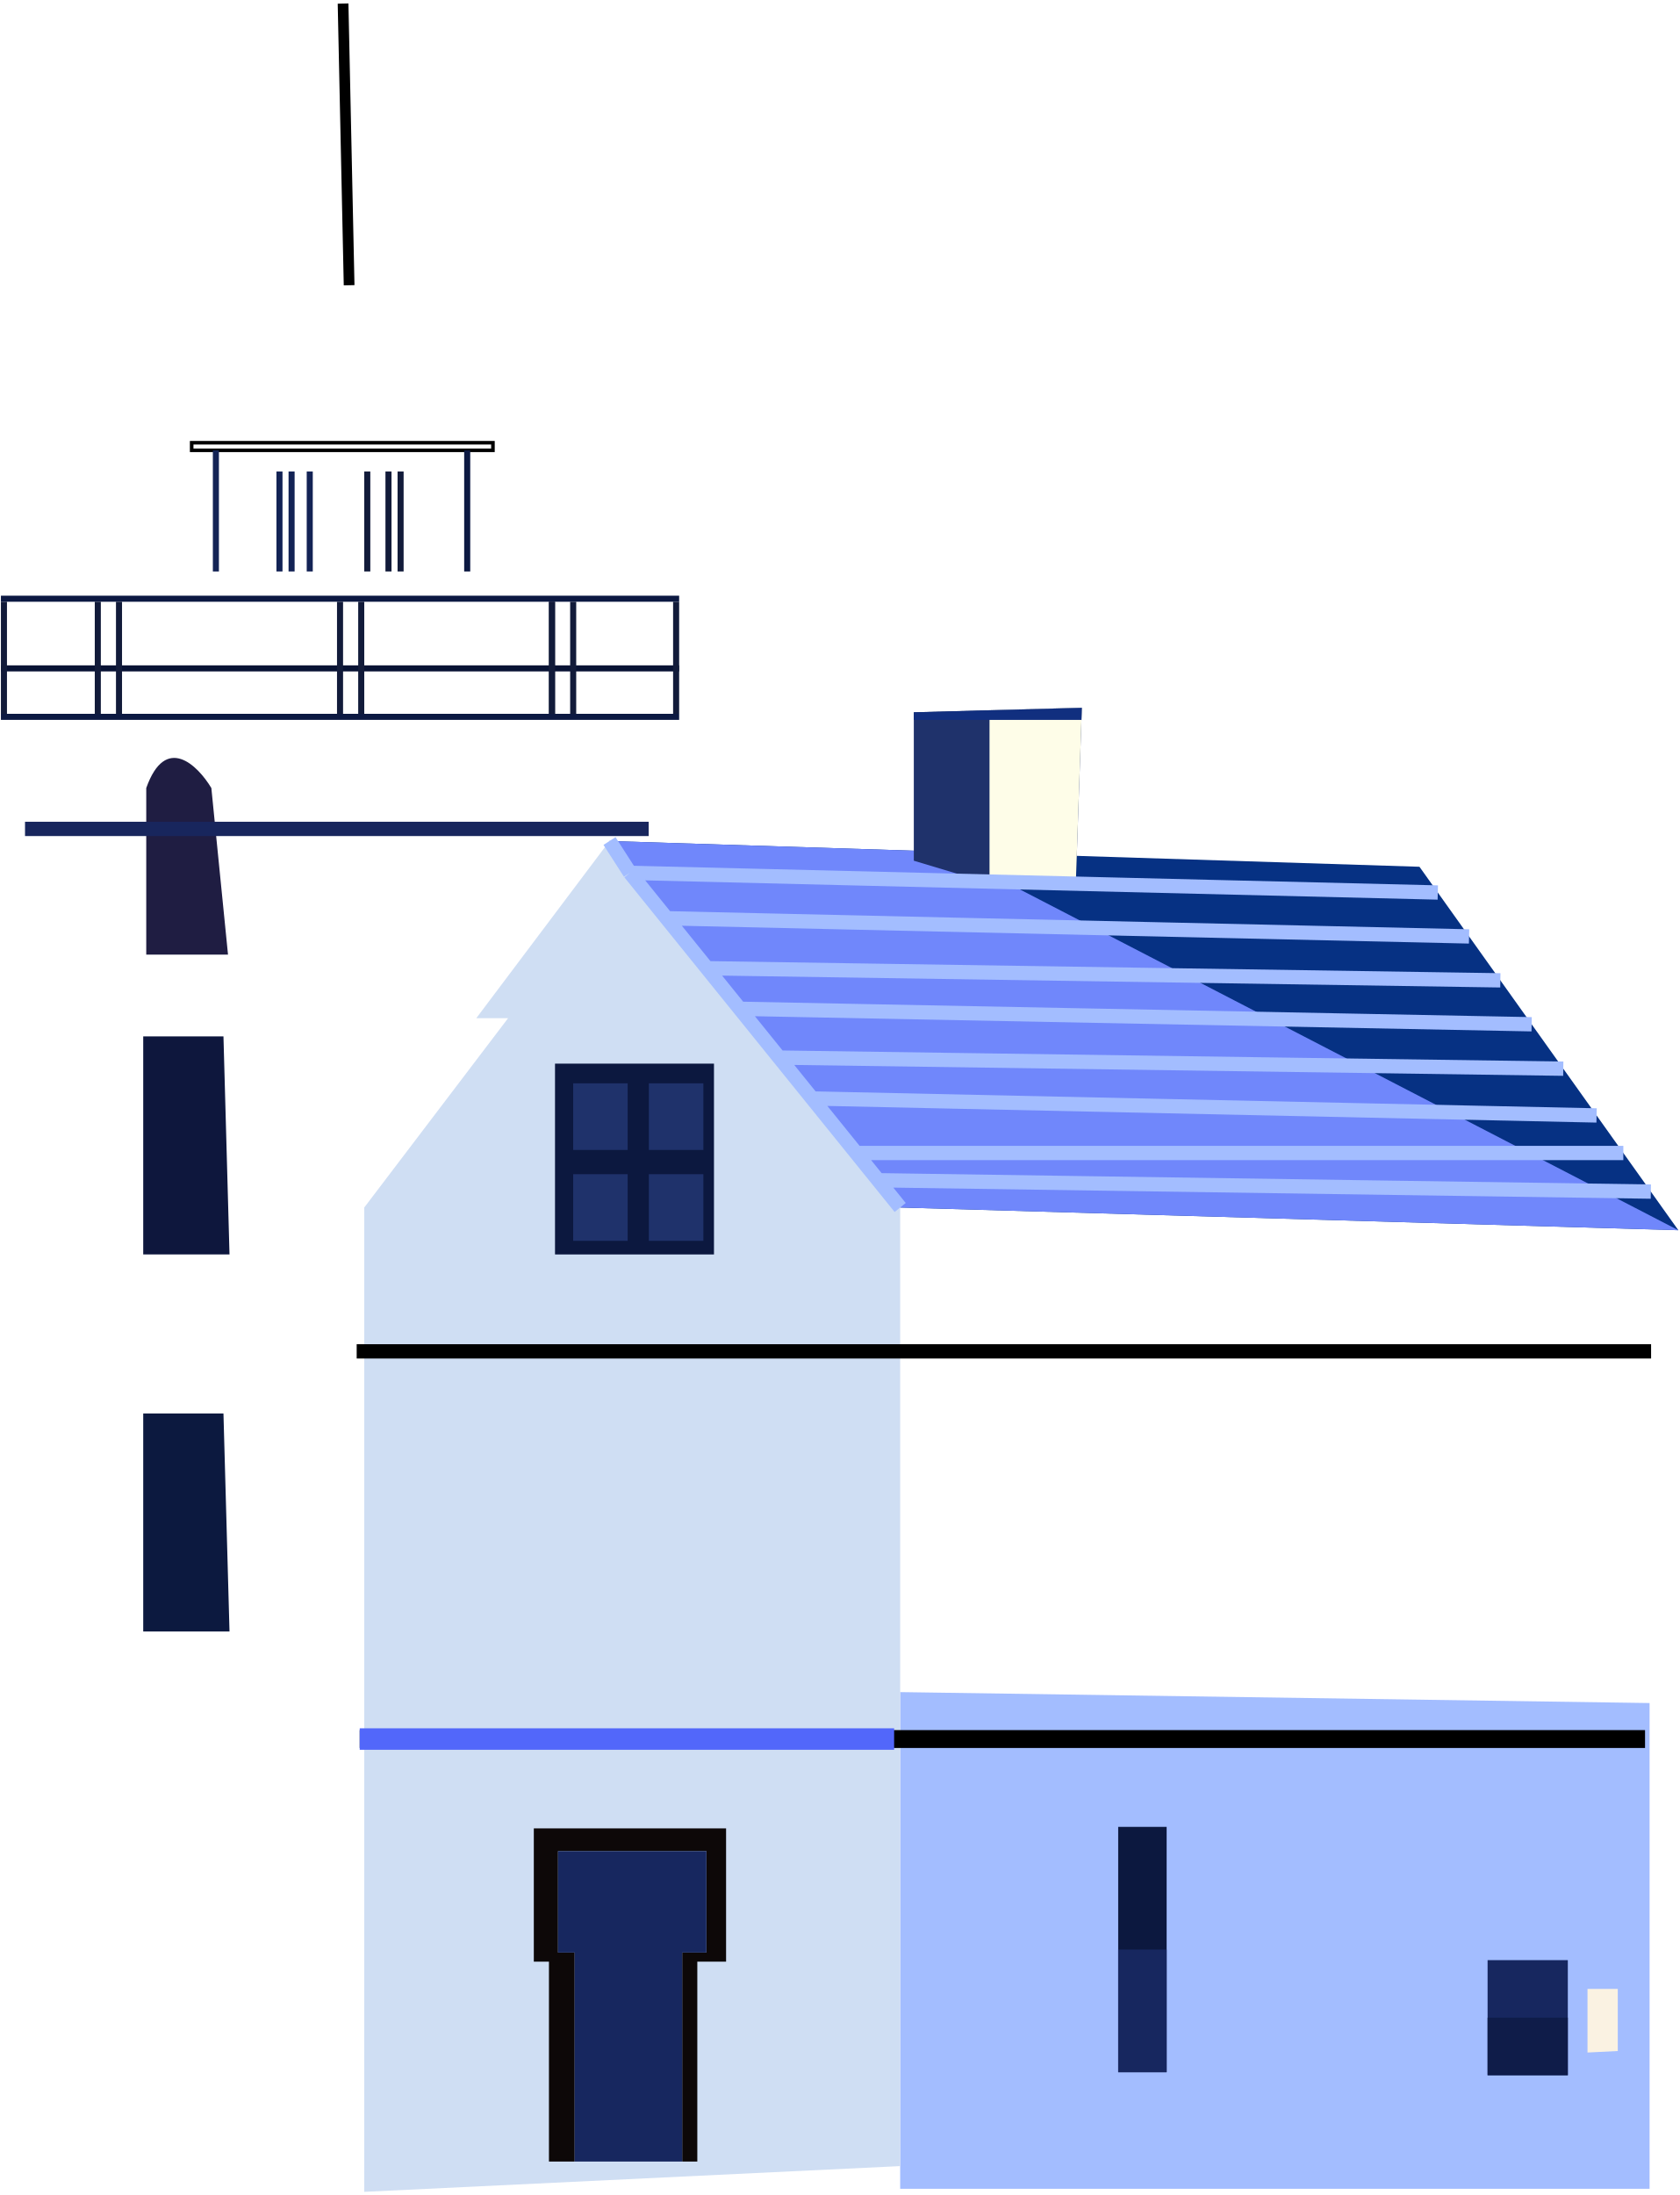
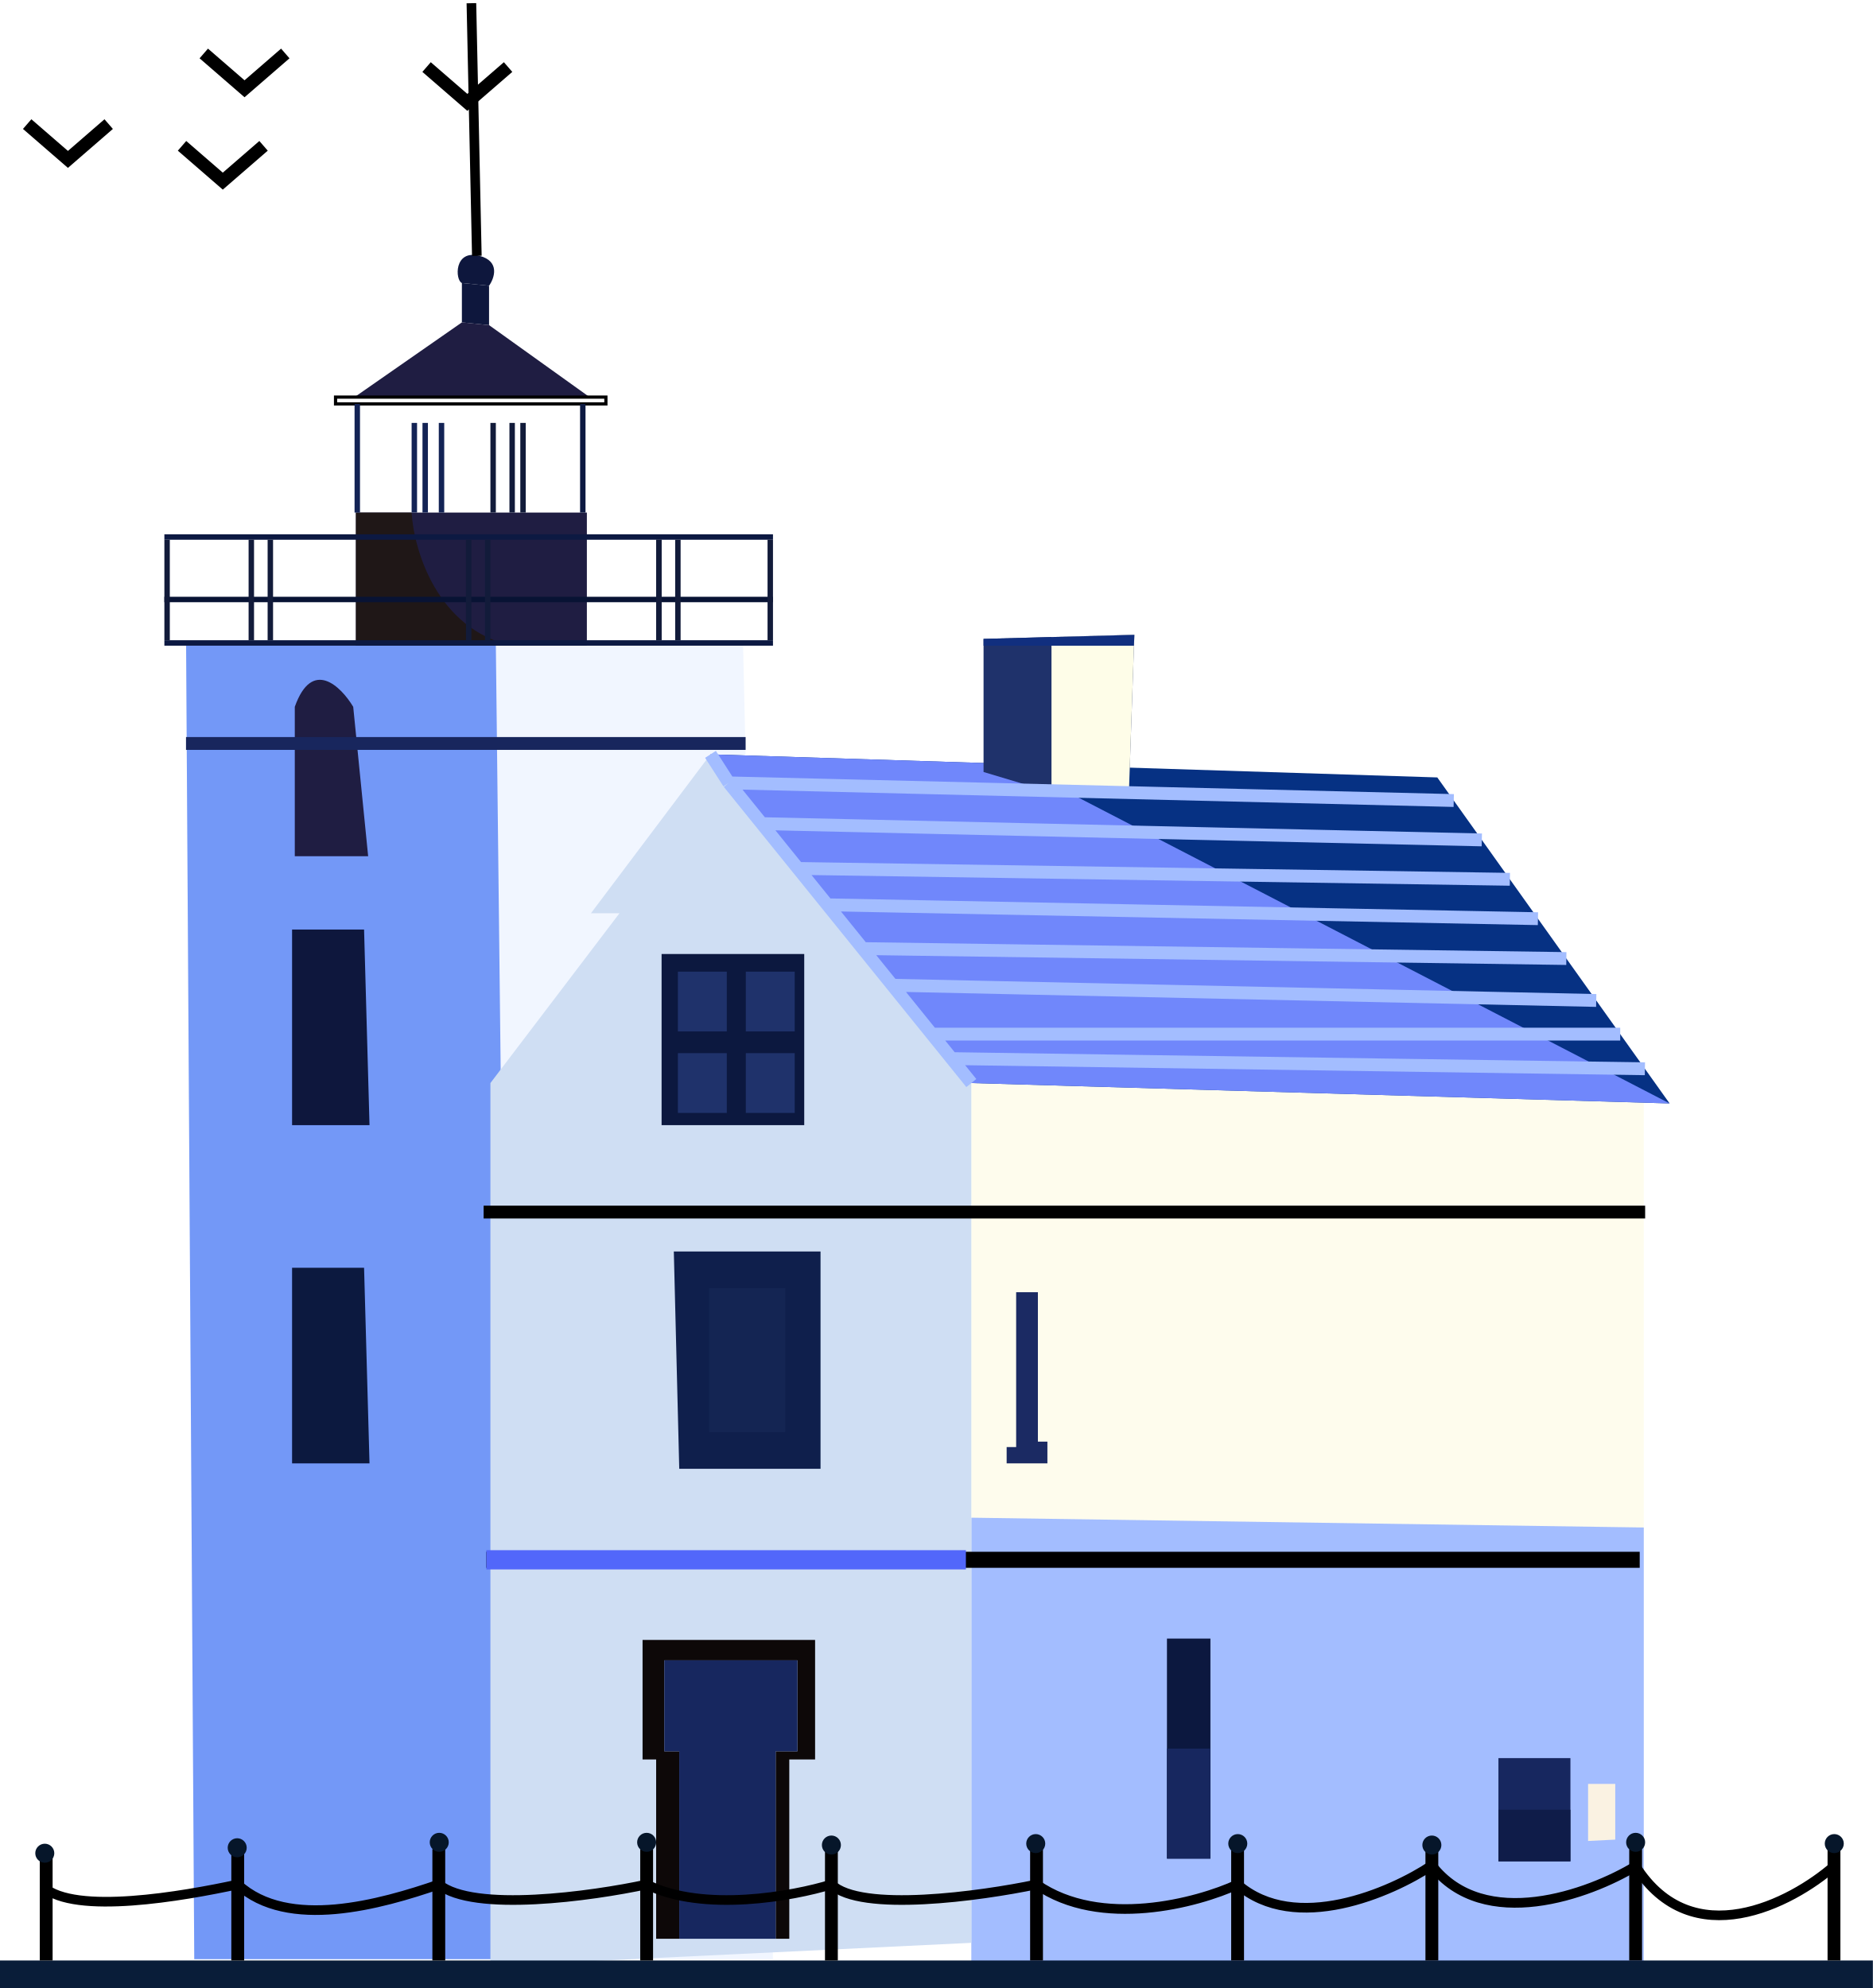
- <svg xmlns="http://www.w3.org/2000/svg" width="470" height="614" viewBox="0 0 470 614" fill="none">
-   <path d="M461.566 612.269H251.879V473.325L461.566 476.385V612.269Z" fill="#A3BDFF" />
-   <path d="M397.177 242.458L170.546 235.257L251.879 337.77L469.614 344.124L397.177 242.458Z" fill="#063183" />
-   <path d="M251.879 337.77L469.614 344.124L265.011 238.258L170.546 235.257L251.879 337.77Z" fill="#7087FB" />
-   <path d="M170.546 235.257L251.879 337.77V605.915L101.921 613.117V476.291V337.77L142.164 284.819H133.268L170.546 235.257Z" fill="#CFDEF3" />
-   <path d="M199.776 297.527H155.297V350.902H199.776V297.527Z" fill="#0C183F" />
-   <rect x="160.38" y="303.033" width="15.25" height="18.639" fill="#1F326B" />
-   <rect x="181.56" y="303.033" width="15.25" height="18.639" fill="#1F326B" />
-   <rect x="181.56" y="328.451" width="15.25" height="18.639" fill="#1F326B" />
-   <path d="M59.562 123.846H132.846H137.929V125.964H53.631V123.846H59.562Z" stroke="black" />
-   <path d="M99.804 378.012H252.727H461.99" stroke="black" stroke-width="4" />
-   <path d="M100.652 486.457H250.186H460.297" stroke="black" stroke-width="5" />
-   <path d="M100.652 486.457H250.186" stroke="#5267FA" stroke-width="6" />
-   <rect x="160.38" y="328.451" width="15.25" height="18.639" fill="#1F326B" />
-   <path d="M62.525 289.901H40.074V350.901H64.22L62.525 289.901Z" fill="#0E173D" />
-   <path d="M62.525 395.381H40.074V456.381H64.22L62.525 395.381Z" fill="#0C193F" />
-   <path d="M63.797 267.027H40.922V220.43C46.345 205.18 55.325 214.076 59.138 220.43L63.797 267.027Z" fill="#1F1D42" />
-   <path d="M301.019 247.118H276.873L255.693 240.763V201.368V199.25L276.873 198.677L302.714 197.979L302.597 201.368L301.019 247.118Z" fill="#1F326B" />
-   <path d="M301.019 247.118H276.874V201.368V198.677L302.714 197.979L302.597 201.368L301.019 247.118Z" fill="#FEFDE8" />
-   <path d="M255.693 199.25L276.873 198.677L302.714 197.979L302.597 201.368H276.873H255.693V199.25Z" fill="#112F7F" />
-   <rect x="129.881" y="125.966" width="1.694" height="33.889" fill="#0C1942" />
-   <rect x="190.032" y="166.632" width="1.694" height="189.777" transform="rotate(90 190.032 166.632)" fill="#0C1942" />
-   <rect x="190.032" y="199.673" width="1.694" height="189.777" transform="rotate(90 190.032 199.673)" fill="#0C1942" />
-   <path d="M7.001 231.867H104.855H181.501" stroke="#18265D" stroke-width="4" />
-   <rect x="190.032" y="186.118" width="1.694" height="189.777" transform="rotate(90 190.032 186.118)" fill="#081334" />
-   <rect x="59.56" y="125.966" width="1.694" height="33.889" fill="#132355" />
-   <rect x="77.352" y="131.895" width="1.694" height="27.958" fill="#132355" />
-   <rect x="80.741" y="131.895" width="1.694" height="27.958" fill="#132355" />
-   <rect x="85.824" y="131.895" width="1.694" height="27.958" fill="#132355" />
-   <path d="M170.546 235.257L176.259 244.153M251.879 337.77L245.72 330.145M176.259 244.153L402.308 249.66M176.259 244.153L186.524 256.861M186.524 256.861L411.061 261.944M186.524 256.861L197.816 270.84M197.816 270.84L419.813 274.229M197.816 270.84L206.976 282.18M206.976 282.18L428.566 286.514M206.976 282.18L218.004 295.833M218.004 295.833L437.42 298.939M218.004 295.833L227.243 307.27M227.243 307.27L446.739 312.019M227.243 307.27L239.561 322.52M239.561 322.52H454.221M239.561 322.52L245.72 330.145M245.72 330.145L461.918 333.322" stroke="#A3BDFF" stroke-width="4" />
-   <rect x="32.451" y="168.327" width="1.694" height="31.347" fill="#121B3A" />
-   <rect x="0.256" y="168.327" width="1.694" height="31.347" fill="#121B3A" />
-   <rect x="188.338" y="168.327" width="1.694" height="31.347" fill="#121B3A" />
-   <path d="M326.436 511.026H312.88V579.651H326.436V511.026Z" fill="#0C183F" />
-   <path d="M312.88 579.651H326.436V545.339H312.88V579.651Z" fill="#17275F" />
-   <path d="M438.691 548.304H416.24V580.499H438.691V548.304Z" fill="#17275F" />
-   <path d="M97.686 79.791L95.992 1" stroke="black" stroke-width="3" />
-   <rect x="159.534" y="168.327" width="1.694" height="31.347" fill="#121B3A" />
-   <rect x="100.227" y="168.327" width="1.694" height="31.347" fill="#121B3A" />
-   <rect x="26.519" y="168.327" width="1.694" height="31.347" fill="#121B3A" />
-   <rect x="153.602" y="168.327" width="1.694" height="31.347" fill="#121B3A" />
-   <rect x="153.602" y="168.327" width="1.694" height="31.347" fill="#121B3A" />
-   <rect x="94.298" y="168.327" width="1.694" height="31.347" fill="#121B3A" />
-   <rect x="107.853" y="131.895" width="1.694" height="27.958" fill="#121B3A" />
-   <rect x="111.241" y="131.895" width="1.694" height="27.958" fill="#121B3A" />
-   <rect x="101.921" y="131.895" width="1.694" height="27.958" fill="#121B3A" />
-   <path d="M416.24 580.499H438.691V564.402H416.24V580.499Z" fill="#0F1C49" />
-   <path d="M452.67 556.353H444.198V574.145L452.67 573.721V556.353Z" fill="#FAF2E2" />
-   <path d="M149.365 511.449V548.727H153.601V604.643H160.803V546.185H156.143V517.803H197.657V546.185H190.879V604.643H195.115V548.727H203.164V511.449H149.365Z" fill="#0D0808" />
-   <path d="M190.881 546.186V604.644H160.805V546.186H156.145V517.804H197.659V546.186H190.881Z" fill="#17275F" />
+ <svg xmlns="http://www.w3.org/2000/svg" width="584" height="620" viewBox="0 0 584 620" fill="none">
+   <path d="M241.032 610.998L231.713 201.367L58.033 201.367L60.574 610.998H241.032Z" fill="#F1F6FF" />
+   <path d="M302.879 608.881V337.77L512.566 343.89V608.881H302.879Z" fill="#FEFCED" />
+   <path d="M58.033 201.367L60.575 610.998H159.276L154.616 201.367H58.033Z" fill="#7398F7" />
+   <path d="M182.997 159.855H110.983V201.369H182.997V159.855Z" fill="#1F1D42" />
+   <path d="M110.983 159.855V201.369H159.698C136.315 196.285 129.057 171.575 128.351 159.855H110.983Z" fill="#1F1717" />
+   <path d="M152.498 89.111L144.026 88.264C141.908 87.417 141.484 77.674 149.533 79.792C155.971 81.486 154.192 86.711 152.498 89.111Z" fill="#0E173D" />
+   <path d="M152.498 89.112L144.026 88.265V100.549L152.498 101.397V89.112Z" fill="#0E173D" />
+   <path d="M144.025 100.548L152.497 101.396L183.845 123.847H110.56L144.025 100.548Z" fill="#1F1D42" />
+   <path d="M323.636 403.007H316.859V451.298H313.893V456.381H326.602V449.604H323.636V403.007Z" fill="#1B2A63" />
+   <path d="M512.566 612.269H302.879V473.325L512.566 476.385V612.269Z" fill="#A3BDFF" />
+   <path d="M448.177 242.458L221.546 235.257L302.879 337.77L520.614 344.124L448.177 242.458Z" fill="#063183" />
+   <path d="M302.879 337.77L520.614 344.124L316.011 238.258L221.546 235.257L302.879 337.77Z" fill="#7087FB" />
+   <path d="M221.546 235.257L302.879 337.77V605.915L152.921 613.117V476.291V337.77L193.164 284.819H184.268L221.546 235.257Z" fill="#CFDEF3" />
+   <path d="M250.776 297.527H206.297V350.902H250.776V297.527Z" fill="#0C183F" />
+   <rect x="211.38" y="303.033" width="15.25" height="18.639" fill="#1F326B" />
+   <rect x="232.56" y="303.033" width="15.25" height="18.639" fill="#1F326B" />
+   <rect x="232.56" y="328.451" width="15.25" height="18.639" fill="#1F326B" />
+   <path d="M110.562 123.846H183.846H188.929V125.964H104.631V123.846H110.562Z" stroke="black" />
+   <path d="M150.804 378.012H303.727H512.99" stroke="black" stroke-width="4" />
+   <path d="M151.652 486.457H301.186H511.297" stroke="black" stroke-width="5" />
+   <path d="M151.652 486.457H301.186" stroke="#5267FA" stroke-width="6" />
+   <rect x="211.38" y="328.451" width="15.25" height="18.639" fill="#1F326B" />
+   <path d="M113.525 289.901H91.074V350.901H115.22L113.525 289.901Z" fill="#0E173D" />
+   <path d="M113.525 395.381H91.074V456.381H115.22L113.525 395.381Z" fill="#0C193F" />
+   <path d="M114.797 267.027H91.922V220.43C97.345 205.18 106.325 214.076 110.138 220.43L114.797 267.027Z" fill="#1F1D42" />
+   <path d="M352.019 247.118H327.873L306.693 240.763V201.368V199.25L327.873 198.677L353.714 197.979L353.597 201.368L352.019 247.118Z" fill="#1F326B" />
+   <path d="M352.019 247.118H327.874V201.368V198.677L353.714 197.979L353.597 201.368L352.019 247.118Z" fill="#FEFDE8" />
+   <path d="M306.693 199.25L327.873 198.677L353.714 197.979L353.597 201.368H327.873H306.693V199.25Z" fill="#112F7F" />
+   <rect x="180.881" y="125.966" width="1.694" height="33.889" fill="#0C1942" />
+   <rect x="241.032" y="166.632" width="1.694" height="189.777" transform="rotate(90 241.032 166.632)" fill="#0C1942" />
+   <rect x="241.032" y="199.673" width="1.694" height="189.777" transform="rotate(90 241.032 199.673)" fill="#0C1942" />
+   <path d="M58.001 231.867H155.855H232.501" stroke="#18265D" stroke-width="4" />
+   <rect x="241.032" y="186.118" width="1.694" height="189.777" transform="rotate(90 241.032 186.118)" fill="#081334" />
+   <rect x="110.56" y="125.966" width="1.694" height="33.889" fill="#132355" />
+   <rect x="128.352" y="131.895" width="1.694" height="27.958" fill="#132355" />
+   <rect x="131.741" y="131.895" width="1.694" height="27.958" fill="#132355" />
+   <rect x="136.824" y="131.895" width="1.694" height="27.958" fill="#132355" />
+   <path d="M221.546 235.257L227.259 244.153M302.879 337.77L296.72 330.145M227.259 244.153L453.308 249.66M227.259 244.153L237.524 256.861M237.524 256.861L462.061 261.944M237.524 256.861L248.816 270.84M248.816 270.84L470.813 274.229M248.816 270.84L257.976 282.18M257.976 282.18L479.566 286.514M257.976 282.18L269.004 295.833M269.004 295.833L488.42 298.939M269.004 295.833L278.243 307.27M278.243 307.27L497.739 312.019M278.243 307.27L290.561 322.52M290.561 322.52H505.221M290.561 322.52L296.72 330.145M296.72 330.145L512.918 333.322" stroke="#A3BDFF" stroke-width="4" />
+   <rect x="83.451" y="168.327" width="1.694" height="31.347" fill="#121B3A" />
+   <rect x="51.256" y="168.327" width="1.694" height="31.347" fill="#121B3A" />
+   <rect x="239.338" y="168.327" width="1.694" height="31.347" fill="#121B3A" />
+   <path d="M377.436 511.026H363.88V579.651H377.436V511.026Z" fill="#0C183F" />
+   <path d="M363.88 579.651H377.436V545.339H363.88V579.651Z" fill="#17275F" />
+   <path d="M489.691 548.304H467.24V580.499H489.691V548.304Z" fill="#17275F" />
+   <path d="M148.687 79.791L146.992 1" stroke="black" stroke-width="3" />
+   <rect x="210.534" y="168.327" width="1.694" height="31.347" fill="#121B3A" />
+   <rect x="151.227" y="168.327" width="1.694" height="31.347" fill="#121B3A" />
+   <rect x="77.519" y="168.327" width="1.694" height="31.347" fill="#121B3A" />
+   <rect x="204.602" y="168.327" width="1.694" height="31.347" fill="#121B3A" />
+   <rect x="204.602" y="168.327" width="1.694" height="31.347" fill="#121B3A" />
+   <rect x="145.298" y="168.327" width="1.694" height="31.347" fill="#121B3A" />
+   <rect x="158.853" y="131.895" width="1.694" height="27.958" fill="#121B3A" />
+   <rect x="162.241" y="131.895" width="1.694" height="27.958" fill="#121B3A" />
+   <rect x="152.921" y="131.895" width="1.694" height="27.958" fill="#121B3A" />
+   <path d="M467.24 580.499H489.691V564.402H467.24V580.499Z" fill="#0F1C49" />
+   <path d="M503.67 556.353H495.198V574.145L503.67 573.721V556.353Z" fill="#FAF2E2" />
+   <path d="M200.365 511.449V548.727H204.601V604.643H211.803V546.185H207.143V517.803H248.657V546.185H241.879V604.643H246.115V548.727H254.164V511.449H200.365Z" fill="#0D0808" />
+   <path d="M241.881 546.186V604.644H211.805V546.186H207.145V517.804H248.659V546.186H241.881Z" fill="#17275F" />
+   <path d="M584 611.421H0V620H584V611.421Z" fill="#091D39" />
+   <path d="M571.873 611.422V576.686M510.026 576.686V611.422M446.485 576.686V611.422M385.909 576.686V611.422M323.214 576.686V611.422M259.249 576.686V611.422M201.638 576.686V611.422M136.826 576.686V611.422M74.132 576.686V611.422M14.403 576.686V611.422" stroke="black" stroke-width="4" />
+   <path d="M571.873 582C558.6 593.579 527.648 609.789 510.026 582C495.623 590.755 462.751 602.78 446.485 581.769C433.776 590.241 403.869 603.288 385.908 587.699C373.341 593.489 343.209 601.594 323.214 587.699C305.705 591.371 268.399 596.511 259.249 587.699C247.388 591.371 219.26 596.511 201.638 587.699C184.553 591.371 147.67 596.511 136.826 587.699C118.752 593.912 89.806 602.102 74.132 587.699C57.081 591.371 23.369 597.311 13.5 588.5" stroke="black" stroke-width="3" />
+   <circle cx="571.965" cy="574.965" r="2.965" fill="#06162A" />
+   <circle cx="510.026" cy="574.568" r="2.965" fill="#06162A" />
+   <circle cx="446.484" cy="575.416" r="2.965" fill="#06162A" />
+   <circle cx="385.965" cy="574.965" r="2.965" fill="#06162A" />
+   <circle cx="322.965" cy="574.965" r="2.965" fill="#06162A" />
+   <circle cx="259.249" cy="575.416" r="2.965" fill="#06162A" />
+   <circle cx="201.638" cy="574.568" r="2.965" fill="#06162A" />
+   <circle cx="136.965" cy="574.568" r="2.965" fill="#06162A" />
+   <circle cx="73.965" cy="576.262" r="2.965" fill="#06162A" />
+   <circle cx="13.965" cy="577.965" r="2.965" fill="#06162A" />
+   <path d="M56.764 45.479L69.472 56.493L82.18 45.479" stroke="black" stroke-width="4" />
+   <path d="M8.472 38.702L21.18 49.715L33.888 38.702" stroke="black" stroke-width="4" />
+   <path d="M63.541 16.675L76.25 27.689L88.958 16.675" stroke="black" stroke-width="4" />
+   <path d="M133.014 20.91L145.722 31.924L158.431 20.91" stroke="black" stroke-width="4" />
+   <path d="M255.86 390.298H210.11L211.805 458.076H255.86V390.298Z" fill="#0F1F4C" />
+   <path d="M244.847 401.736H221.125V446.638H244.847V401.736Z" fill="#142553" />
</svg>
